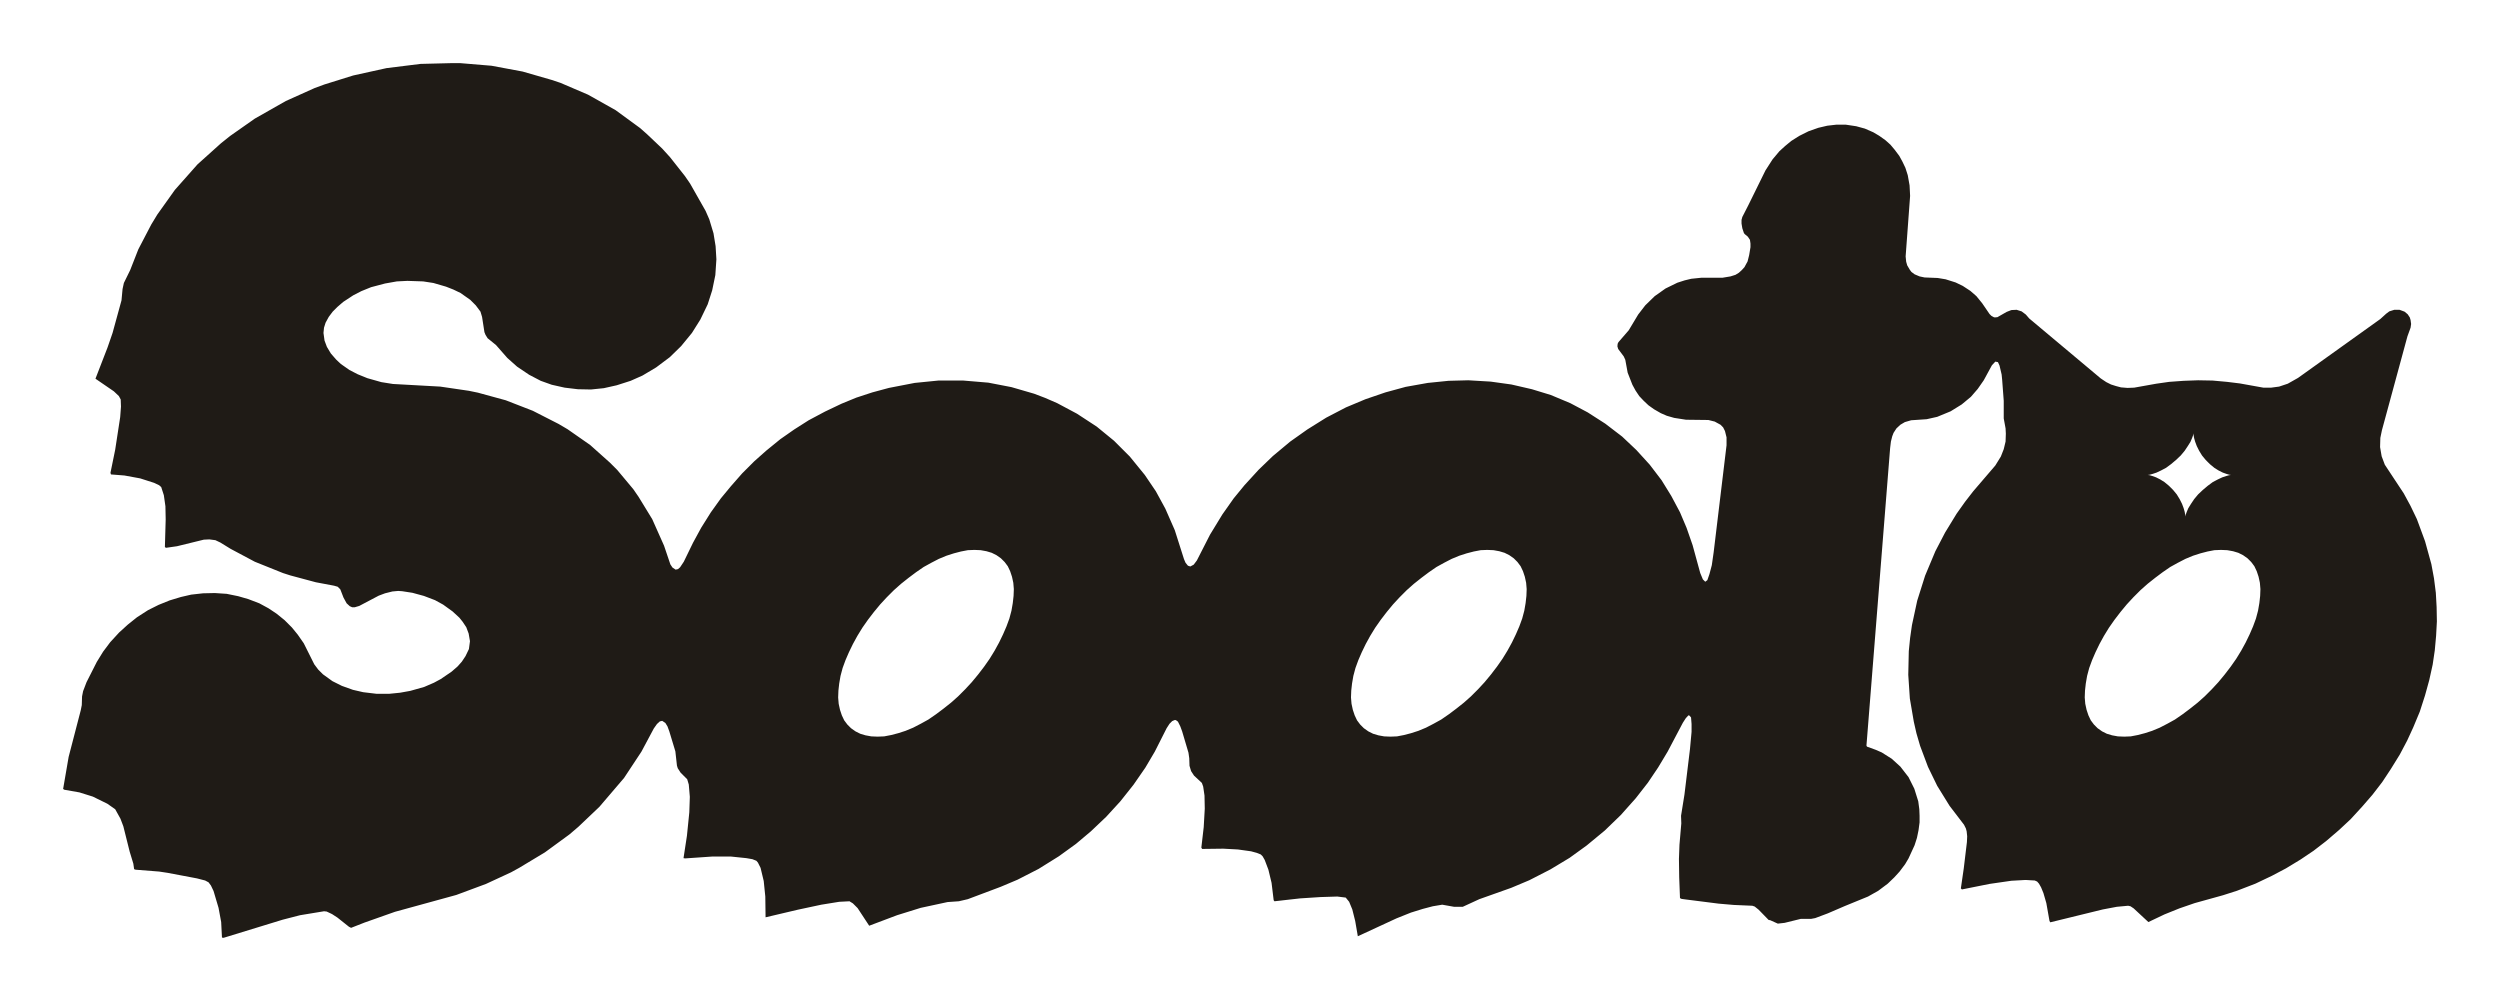
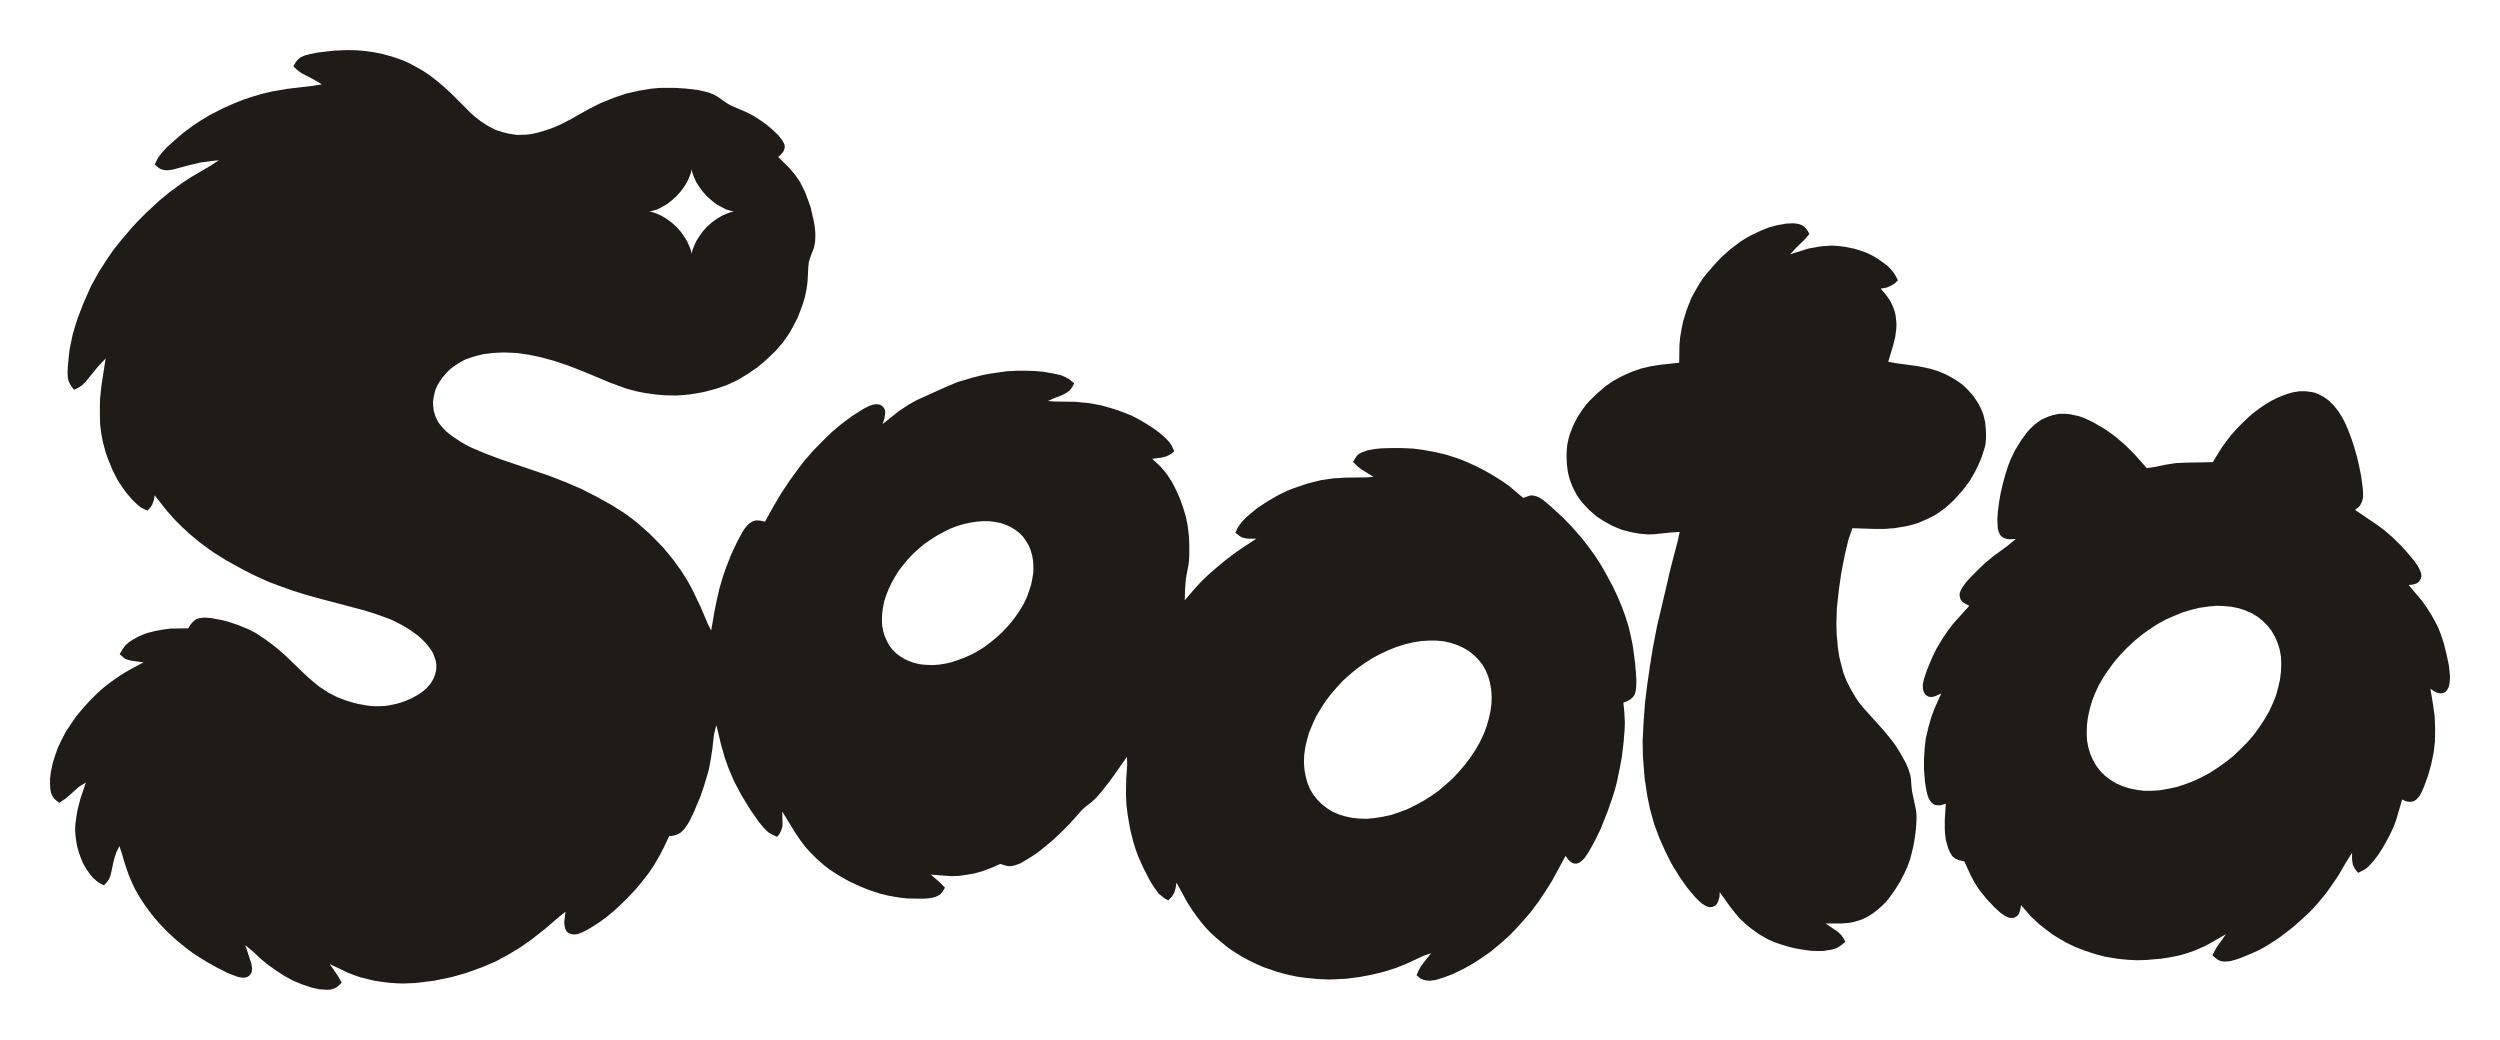
- <svg xmlns="http://www.w3.org/2000/svg" viewBox="-144.9 -244.6 950.6 380.7">
-   <path fill="#1f1b16" fill-rule="evenodd" d="M-18.6 103.0L-16.6 104.3L-12.2 107.8L-11.4 108.2L-6.3 106.2L5.3 102.1L28.6 95.7L39.9 91.5L49.4 87.1L52.5 85.4L62.3 79.5L71.6 72.7L75.0 69.8L83.0 62.2L92.4 51.2L99.0 41.2L103.7 32.4L104.9 30.7L106.0 29.7L106.9 29.5L108.1 30.3L108.9 31.6L109.6 33.5L111.9 41.1L112.5 46.5L112.8 47.5L113.9 49.2L116.4 51.7L117.0 53.7L117.4 58.4L117.2 64.3L116.3 73.2L115.0 81.7L115.6 81.8L125.8 81.1L133.1 81.1L138.9 81.7L141.2 82.1L142.7 82.7L143.3 83.4L144.3 85.4L145.5 90.4L146.1 96.3L146.2 104.2L158.5 101.3L167.4 99.4L174.2 98.3L178.1 98.1L179.4 98.9L181.2 100.7L185.6 107.4L196.2 103.4L205.2 100.6L215.4 98.4L219.7 98.1L223.1 97.3L235.6 92.6L242.0 89.9L250.0 85.8L257.7 81.0L264.2 76.3L269.9 71.5L275.7 66.0L281.1 60.1L286.1 53.8L290.6 47.3L294.2 41.2L298.7 32.3L299.8 30.6L300.8 29.6L301.7 29.2L302.2 29.2L303.0 29.8L303.9 31.6L304.6 33.5L307.0 41.6L307.3 43.7L307.4 46.6L308.0 48.6L309.1 50.3L312.1 53.1L312.6 54.5L313.1 57.9L313.2 62.9L312.8 69.9L311.9 77.7L312.2 78.2L320.2 78.1L325.8 78.4L330.8 79.1L333.0 79.7L334.5 80.3L335.2 81.0L336.0 82.4L337.4 86.1L338.6 91.1L339.4 97.7L339.7 98.1L349.5 97.0L357.2 96.5L363.6 96.3L366.8 96.7L368.1 98.3L369.3 101.2L370.4 105.6L371.4 111.4L386.1 104.6L391.6 102.4L396.1 101.0L399.9 100.0L403.5 99.4L408.0 100.2L411.3 100.2L417.6 97.3L429.7 93.0L436.6 90.1L444.6 86.0L451.9 81.6L458.4 76.9L465.3 71.2L471.4 65.3L477.1 58.9L481.7 53.0L485.6 47.2L489.2 41.2L495.0 30.2L496.1 28.5L497.1 27.4L497.5 27.5L498.1 28.2L498.3 30.7L498.3 33.7L497.7 40.2L495.6 57.5L494.3 65.6L494.4 68.5L493.7 76.6L493.5 82.0L493.6 89.0L493.9 96.9L494.5 97.2L496.0 97.4L508.6 99.0L514.4 99.5L521.4 99.8L522.3 100.1L523.8 101.3L527.6 105.2L528.2 105.3L531.1 106.6L533.7 106.3L539.8 104.8L543.7 104.8L545.3 104.5L550.1 102.7L556.6 99.9L565.4 96.3L569.3 94.1L572.9 91.4L575.4 89.0L577.4 86.8L579.5 84.0L580.8 81.8L583.1 76.8L584.0 74.0L584.6 71.1L585.0 68.1L585.0 65.6L584.9 63.1L584.5 60.1L583.0 55.3L580.8 50.9L577.7 46.9L574.4 43.9L570.6 41.5L568.3 40.5L565.0 39.3L564.8 38.9L573.8 -74.2L574.1 -76.7L574.6 -78.7L575.1 -80.0L576.2 -81.7L577.7 -83.1L579.4 -84.1L581.8 -84.8L587.7 -85.2L591.7 -86.1L596.8 -88.2L601.0 -90.8L604.5 -93.7L607.1 -96.7L609.4 -100.0L612.5 -105.7L613.8 -107.1L614.8 -106.9L615.4 -105.6L616.2 -102.2L616.4 -100.2L617.0 -92.2L617.0 -85.5L617.7 -81.7L617.8 -79.7L617.7 -76.7L617.0 -73.8L615.9 -71.0L613.8 -67.6L605.4 -57.8L602.3 -53.8L599.1 -49.3L594.7 -42.1L591.0 -35.0L587.1 -25.7L584.1 -16.2L582.1 -6.9L581.4 -2.0L580.9 3.0L580.7 12.0L581.3 21.0L582.8 29.8L583.8 34.2L585.2 39.0L588.2 47.0L591.7 54.2L596.4 61.8L601.9 69.0L602.6 70.4L602.9 71.5L603.1 73.4L603.0 75.6L601.8 85.6L600.7 93.2L601.1 93.6L611.6 91.5L619.9 90.3L625.3 90.0L628.8 90.2L629.7 90.6L630.4 91.4L631.2 92.8L632.1 95.0L633.2 98.8L634.4 105.6L634.7 106.1L654.7 101.2L660.0 100.2L664.3 99.8L665.2 100.0L666.4 100.8L672.0 106.0L678.1 103.1L683.8 100.8L689.6 98.8L700.4 95.8L705.7 94.1L712.7 91.4L719.0 88.4L724.3 85.6L729.9 82.2L734.8 78.9L739.6 75.2L744.5 71.0L748.9 66.9L753.3 62.1L757.2 57.6L760.9 52.8L764.2 47.8L767.6 42.3L770.4 37.0L772.7 32.0L775.2 26.0L777.2 19.8L778.8 14.0L780.1 8.1L780.9 2.7L781.4 -2.8L781.7 -8.3L781.6 -13.8L781.3 -19.2L780.6 -24.7L779.6 -30.1L777.2 -38.8L774.1 -47.2L771.7 -52.2L769.1 -57.0L761.9 -67.9L760.7 -71.1L760.1 -74.6L760.2 -78.1L760.8 -81.0L770.5 -116.7L771.7 -120.0L771.9 -121.4L771.7 -122.9L771.4 -123.9L770.6 -125.1L769.4 -126.1L767.5 -126.8L765.5 -126.8L763.6 -126.2L762.4 -125.3L760.2 -123.3L728.9 -100.9L725.0 -98.7L721.7 -97.6L718.7 -97.2L715.7 -97.2L706.8 -98.8L701.9 -99.4L696.4 -99.9L690.9 -100.0L685.4 -99.8L679.9 -99.4L675.0 -98.7L666.6 -97.2L664.1 -97.1L661.6 -97.3L659.7 -97.8L657.8 -98.4L656.0 -99.3L653.9 -100.7L626.7 -123.5L625.4 -125.0L623.8 -126.2L621.9 -126.8L619.9 -126.7L618.1 -126.0L614.6 -124.0L613.6 -123.9L613.2 -124.0L612.3 -124.5L611.6 -125.2L608.8 -129.3L606.6 -132.0L604.3 -134.0L601.4 -135.9L598.7 -137.2L594.9 -138.4L591.9 -138.9L586.9 -139.1L585.0 -139.5L583.1 -140.3L581.9 -141.2L581.3 -142.0L580.3 -143.7L579.9 -145.1L579.7 -147.1L581.4 -170.1L581.2 -174.1L580.5 -178.0L579.6 -180.8L578.5 -183.1L577.3 -185.3L575.5 -187.7L573.9 -189.6L572.0 -191.3L569.6 -193.0L567.4 -194.3L564.2 -195.7L560.9 -196.6L556.9 -197.2L553.4 -197.2L549.9 -196.8L546.5 -196.0L542.8 -194.7L539.2 -192.9L536.2 -191.0L533.9 -189.1L531.7 -187.1L529.1 -184.0L526.4 -179.8L519.9 -166.6L517.6 -162.1L517.3 -161.0L517.3 -159.6L517.6 -157.8L518.2 -156.0L518.5 -155.6L519.7 -154.6L520.5 -153.4L520.7 -152.0L520.7 -150.6L520.2 -147.6L519.6 -145.2L518.4 -143.0L517.4 -141.9L516.3 -140.9L515.0 -140.1L513.1 -139.5L510.1 -139.0L502.1 -139.0L498.2 -138.6L495.7 -138.0L492.9 -137.1L488.4 -134.9L484.3 -132.0L480.7 -128.5L478.0 -125.0L474.4 -119.0L470.5 -114.5L470.2 -113.9L470.1 -112.9L470.4 -111.9L472.5 -109.1L473.1 -107.8L474.0 -102.9L475.8 -98.3L477.0 -96.1L478.4 -94.0L480.1 -92.2L481.9 -90.5L484.0 -89.0L486.6 -87.5L488.9 -86.5L491.7 -85.7L496.2 -85.0L504.7 -84.9L507.1 -84.3L509.3 -83.1L510.3 -82.1L511.0 -80.7L511.6 -78.3L511.6 -75.3L506.7 -34.6L506.0 -29.7L505.1 -26.3L504.3 -24.0L503.5 -23.4L502.6 -24.3L501.6 -26.7L498.7 -37.3L496.4 -43.9L493.9 -49.8L490.6 -56.0L486.9 -62.0L482.4 -67.9L477.3 -73.5L471.9 -78.6L465.5 -83.5L458.8 -87.8L452.2 -91.3L444.8 -94.4L437.6 -96.6L429.8 -98.4L421.9 -99.5L413.4 -100.0L405.9 -99.8L398.0 -99.0L389.6 -97.5L381.9 -95.4L374.3 -92.8L366.9 -89.7L359.4 -85.8L352.2 -81.3L345.7 -76.7L339.1 -71.2L333.7 -66.0L328.3 -60.1L324.2 -55.1L319.9 -49.0L315.2 -41.3L310.2 -31.5L309.0 -29.9L307.7 -29.2L306.8 -29.5L305.9 -30.6L305.3 -32.0L301.8 -43.0L298.2 -51.2L294.6 -57.8L290.4 -64.0L284.7 -71.0L278.7 -77.0L272.1 -82.4L264.6 -87.3L257.1 -91.3L252.5 -93.3L248.3 -94.9L239.7 -97.4L230.9 -99.1L221.4 -99.9L211.9 -99.9L202.9 -99.0L193.1 -97.1L186.8 -95.4L180.7 -93.4L175.1 -91.1L168.8 -88.1L162.6 -84.8L157.1 -81.3L151.8 -77.6L146.4 -73.2L141.9 -69.2L137.3 -64.6L133.0 -59.7L129.2 -55.1L125.4 -49.8L121.7 -43.9L118.6 -38.2L115.1 -31.0L113.7 -28.9L112.9 -28.2L112.0 -28.0L110.8 -28.8L110.0 -30.0L107.6 -37.1L103.1 -47.2L97.9 -55.7L95.9 -58.6L89.8 -65.9L87.0 -68.7L79.5 -75.4L70.9 -81.4L67.5 -83.4L57.7 -88.4L47.4 -92.4L36.8 -95.3L33.4 -96.0L22.5 -97.6L4.5 -98.6L0.1 -99.3L-5.2 -100.8L-8.9 -102.3L-12.0 -103.9L-15.3 -106.2L-17.1 -107.9L-19.1 -110.2L-20.6 -112.7L-21.5 -115.1L-21.9 -118.0L-21.7 -120.0L-21.1 -121.9L-19.9 -124.1L-18.4 -126.1L-16.6 -127.9L-14.4 -129.8L-10.6 -132.3L-7.5 -133.9L-3.8 -135.4L1.5 -136.8L6.0 -137.6L10.0 -137.8L16.0 -137.6L19.9 -137.0L24.7 -135.6L27.5 -134.5L30.2 -133.2L33.9 -130.6L36.0 -128.5L37.8 -126.1L38.4 -124.1L39.3 -118.3L39.7 -117.3L40.5 -116.0L43.7 -113.4L48.0 -108.5L51.7 -105.2L56.3 -102.1L60.7 -99.8L64.9 -98.3L69.8 -97.2L74.8 -96.6L79.8 -96.5L84.7 -97.0L89.6 -98.1L94.9 -99.8L99.4 -101.8L104.6 -104.9L109.8 -108.8L114.1 -113.0L118.2 -118.0L121.4 -123.1L124.2 -128.9L125.9 -134.2L127.1 -140.0L127.5 -146.0L127.2 -151.0L126.4 -155.9L124.8 -161.2L123.4 -164.4L117.5 -174.8L115.5 -177.7L109.9 -184.8L106.9 -188.1L101.1 -193.6L98.5 -195.9L89.2 -202.7L78.7 -208.6L68.2 -213.1L64.9 -214.2L53.8 -217.4L42.0 -219.6L30.0 -220.6L27.0 -220.6L15.0 -220.3L2.1 -218.7L-10.6 -215.9L-21.5 -212.5L-25.3 -211.1L-36.2 -206.2L-48.0 -199.5L-57.4 -192.9L-60.9 -190.1L-69.8 -182.1L-78.4 -172.4L-85.1 -163.0L-87.4 -159.2L-92.3 -149.8L-95.4 -141.9L-97.8 -137.0L-98.3 -134.7L-98.7 -130.4L-102.1 -118.0L-104.0 -112.5L-108.6 -100.6L-101.6 -95.8L-99.7 -94.0L-99.0 -92.7L-98.9 -90.0L-99.2 -86.0L-101.1 -73.6L-102.9 -64.8L-102.7 -64.2L-97.6 -63.8L-91.6 -62.7L-86.3 -61.0L-84.4 -60.1L-83.6 -59.4L-82.6 -56.3L-82.0 -52.1L-81.9 -47.1L-82.2 -36.6L-81.8 -36.3L-77.6 -36.9L-67.4 -39.4L-65.3 -39.5L-63.0 -39.2L-61.1 -38.3L-57.2 -35.9L-48.0 -31.0L-37.3 -26.7L-34.5 -25.8L-24.8 -23.2L-17.9 -21.9L-16.5 -21.5L-15.5 -20.5L-14.3 -17.4L-13.1 -15.2L-11.9 -14.1L-11.0 -13.7L-10.0 -13.7L-8.3 -14.2L-0.9 -18.1L1.5 -19.0L4.3 -19.7L6.5 -19.9L8.0 -19.8L11.9 -19.2L16.3 -18.0L20.5 -16.4L23.6 -14.7L27.2 -12.1L29.8 -9.7L31.0 -8.2L32.4 -6.1L33.3 -3.7L33.8 -0.8L33.4 2.2L32.1 4.9L30.7 7.0L29.1 8.8L26.8 10.8L22.7 13.6L20.1 15.0L16.4 16.6L11.1 18.1L7.2 18.8L3.2 19.2L-1.8 19.2L-6.8 18.6L-10.7 17.7L-14.9 16.2L-18.5 14.4L-22.1 11.8L-23.9 10.0L-25.4 8.0L-29.4 -0.0L-31.7 -3.3L-33.9 -6.0L-36.7 -8.8L-39.8 -11.3L-42.8 -13.3L-46.3 -15.2L-50.5 -16.8L-54.3 -17.9L-58.7 -18.8L-63.2 -19.1L-67.7 -19.0L-72.2 -18.5L-76.1 -17.6L-80.4 -16.3L-84.6 -14.6L-88.6 -12.6L-92.8 -9.9L-96.3 -7.1L-99.6 -4.1L-103.0 -0.4L-105.7 3.2L-108.1 7.1L-112.0 14.8L-113.3 18.2L-113.7 20.2L-113.8 23.5L-114.2 25.5L-118.8 43.2L-120.9 55.4L-120.4 55.7L-114.7 56.7L-109.6 58.3L-104.1 61.0L-101.1 63.1L-99.1 66.7L-98.0 69.6L-95.6 79.2L-94.2 83.8L-93.9 85.9L-93.3 86.1L-84.4 86.8L-81.1 87.3L-70.0 89.4L-66.9 90.2L-65.6 90.9L-64.7 92.1L-63.7 94.2L-61.8 100.6L-60.8 106.0L-60.5 111.9L-59.9 112.0L-37.4 105.1L-30.8 103.4L-21.7 101.9L-20.7 102.0L-19.0 102.8Z M235.7 -32.3L234.0 -33.5L232.2 -34.4L230.2 -35.0L228.0 -35.4L225.6 -35.5L223.1 -35.4L220.5 -34.9L217.8 -34.2L215.0 -33.3L212.1 -32.1L209.2 -30.6L206.3 -29.0L203.4 -27.0L200.6 -24.9L197.7 -22.6L195.0 -20.2L192.3 -17.5L189.8 -14.8L187.4 -11.9L185.1 -8.9L183.0 -5.9L181.1 -2.8L179.4 0.3L177.9 3.4L176.6 6.4L175.5 9.4L174.7 12.4L174.2 15.3L173.9 18.0L173.8 20.6L174.0 23.0L174.5 25.3L175.2 27.4L176.1 29.3L177.3 30.9L178.7 32.3L180.4 33.5L182.2 34.4L184.2 35.0L186.4 35.4L188.8 35.5L191.3 35.4L193.9 34.9L196.6 34.2L199.4 33.3L202.3 32.1L205.2 30.6L208.1 29.0L211.0 27.0L213.8 24.9L216.7 22.6L219.4 20.2L222.1 17.5L224.6 14.8L227.0 11.9L229.3 8.9L231.4 5.9L233.3 2.8L235.0 -0.3L236.5 -3.4L237.8 -6.4L238.9 -9.4L239.7 -12.4L240.2 -15.3L240.5 -18.0L240.6 -20.6L240.4 -23.0L239.9 -25.3L239.2 -27.4L238.3 -29.3L237.1 -30.9Z M430.7 -32.3L429.0 -33.5L427.2 -34.4L425.2 -35.0L423.0 -35.4L420.6 -35.5L418.1 -35.4L415.5 -34.9L412.8 -34.2L410.0 -33.3L407.1 -32.1L404.2 -30.6L401.3 -29.0L398.4 -27.0L395.6 -24.9L392.7 -22.6L390.0 -20.2L387.3 -17.5L384.8 -14.8L382.4 -11.9L380.1 -8.9L378.0 -5.9L376.1 -2.8L374.4 0.3L372.9 3.4L371.6 6.4L370.5 9.4L369.7 12.4L369.2 15.3L368.9 18.0L368.8 20.6L369.0 23.0L369.5 25.3L370.2 27.4L371.1 29.3L372.3 30.9L373.7 32.3L375.4 33.5L377.2 34.4L379.2 35.0L381.4 35.4L383.8 35.5L386.3 35.4L388.9 34.9L391.6 34.2L394.4 33.3L397.3 32.1L400.2 30.6L403.1 29.0L406.0 27.0L408.8 24.9L411.7 22.6L414.4 20.2L417.1 17.5L419.6 14.8L422.0 11.9L424.3 8.9L426.4 5.9L428.3 2.8L430.0 -0.3L431.5 -3.4L432.8 -6.4L433.9 -9.4L434.7 -12.4L435.2 -15.3L435.5 -18.0L435.6 -20.6L435.4 -23.0L434.9 -25.3L434.2 -27.4L433.3 -29.3L432.1 -30.9Z M709.7 -32.3L708.0 -33.5L706.2 -34.4L704.2 -35.0L702.0 -35.4L699.6 -35.5L697.1 -35.4L694.5 -34.9L691.8 -34.2L689.0 -33.3L686.1 -32.1L683.2 -30.6L680.3 -29.0L677.4 -27.0L674.6 -24.9L671.7 -22.6L669.0 -20.2L666.3 -17.5L663.8 -14.8L661.4 -11.9L659.1 -8.9L657.0 -5.9L655.1 -2.8L653.4 0.3L651.9 3.4L650.6 6.4L649.5 9.4L648.7 12.4L648.2 15.3L647.9 18.0L647.8 20.6L648.0 23.0L648.5 25.3L649.2 27.4L650.1 29.3L651.3 30.9L652.7 32.3L654.4 33.5L656.2 34.4L658.2 35.0L660.4 35.4L662.8 35.5L665.3 35.4L667.9 34.9L670.6 34.2L673.4 33.3L676.3 32.1L679.2 30.6L682.1 29.0L685.0 27.0L687.8 24.9L690.7 22.6L693.4 20.2L696.1 17.5L698.6 14.8L701.0 11.9L703.3 8.9L705.4 5.9L707.3 2.8L709.0 -0.3L710.5 -3.4L711.8 -6.4L712.9 -9.4L713.7 -12.4L714.2 -15.3L714.5 -18.0L714.6 -20.6L714.4 -23.0L713.9 -25.3L713.2 -27.4L712.3 -29.3L711.1 -30.9Z M703.6 -64.0L703.4 -64.0L702.7 -64.1L701.7 -64.4L700.3 -64.9L698.7 -65.7L697.1 -66.7L695.4 -68.1L693.8 -69.7L692.4 -71.4L691.3 -73.2L690.4 -75.0L689.8 -76.6L689.4 -78.0L689.2 -79.1L689.2 -79.8L689.2 -80.0L689.2 -79.8L689.0 -79.1L688.6 -78.0L688.0 -76.6L687.0 -75.0L685.8 -73.2L684.3 -71.4L682.5 -69.7L680.6 -68.1L678.7 -66.7L676.8 -65.7L675.1 -64.9L673.6 -64.4L672.5 -64.1L671.8 -64.0L671.6 -64.0L671.8 -64.0L672.5 -63.9L673.5 -63.6L674.9 -63.1L676.5 -62.3L678.1 -61.3L679.8 -59.9L681.4 -58.3L682.8 -56.6L683.9 -54.8L684.8 -53.0L685.4 -51.4L685.8 -50.0L686.0 -48.9L686.0 -48.2L686.0 -48.0L686.0 -48.2L686.2 -48.9L686.6 -50.0L687.2 -51.4L688.2 -53.0L689.4 -54.8L690.9 -56.6L692.7 -58.3L694.6 -59.9L696.5 -61.3L698.4 -62.3L700.1 -63.1L701.6 -63.6L702.7 -63.9L703.4 -64.0Z" />
+ <svg xmlns="http://www.w3.org/2000/svg" viewBox="70.0 81.8 998.7 415.4">
+   <path fill="#1f1b16" fill-rule="evenodd" d="M203.7 102.0L196.8 102.8L193.9 103.4L191.6 104.0L189.9 104.8L188.9 105.7L188.1 106.7L187.2 108.3L188.9 109.9L190.4 111.0L195.6 113.7L198.6 115.5L194.9 116.1L184.7 117.3L178.9 118.3L175.0 119.2L171.2 120.3L167.0 121.7L163.3 123.2L159.2 125.0L153.9 127.7L150.1 130.0L146.8 132.2L143.2 134.9L139.8 137.8L136.5 140.8L134.5 143.0L133.1 144.9L131.8 147.5L132.8 148.4L133.9 149.2L134.7 149.5L135.9 149.8L137.3 149.8L139.2 149.5L145.9 147.7L150.2 146.7L154.6 146.1L157.4 145.8L154.3 147.9L146.6 152.4L142.9 154.8L137.7 158.6L133.8 161.8L128.3 166.9L125.5 169.7L122.8 172.6L118.3 177.9L115.5 181.4L112.9 185.1L109.4 190.6L106.3 196.2L103.3 203.0L101.0 209.0L100.1 211.8L99.0 215.6L98.4 218.5L97.8 221.4L97.4 224.9L97.1 228.3L97.0 230.8L97.1 232.7L97.4 234.0L98.0 235.3L98.7 236.4L99.6 237.5L101.3 236.7L102.8 235.7L104.2 234.3L109.2 228.2L112.2 225.0L110.5 236.0L110.0 240.9L109.9 243.9L109.9 247.4L110.0 251.4L110.5 255.3L111.2 258.7L112.2 262.5L113.4 265.8L115.1 269.9L116.9 273.4L118.5 275.9L120.5 278.7L122.8 281.4L124.9 283.4L126.4 284.6L128.9 285.8L130.1 284.5L130.8 283.4L131.4 281.8L131.8 279.7L136.7 285.9L140.0 289.6L142.5 292.1L145.4 294.8L149.6 298.3L152.4 300.4L155.2 302.4L160.3 305.6L167.2 309.4L170.7 311.2L173.9 312.7L177.5 314.3L181.2 315.7L186.8 317.7L191.5 319.2L198.7 321.2L215.4 325.6L220.2 327.1L225.7 329.1L227.9 330.1L230.6 331.5L233.6 333.3L236.8 335.6L238.3 336.9L239.7 338.3L241.0 339.8L241.9 341.0L242.7 342.2L243.3 343.5L244.1 345.8L244.3 347.3L244.3 348.7L244.2 349.6L243.9 351.0L243.4 352.4L242.8 353.6L242.0 354.9L240.7 356.4L239.3 357.7L237.7 358.9L236.0 359.9L234.3 360.8L232.0 361.8L229.7 362.6L227.8 363.1L225.8 363.5L223.9 363.8L221.9 363.9L219.0 363.9L217.0 363.7L213.1 363.0L210.7 362.4L208.4 361.7L204.7 360.3L201.2 358.5L197.4 356.0L194.0 353.2L191.4 350.8L183.5 343.2L180.1 340.3L176.1 337.3L172.4 334.8L169.3 333.2L165.2 331.5L161.0 330.1L158.1 329.4L154.2 328.7L151.8 328.5L150.0 328.7L149.1 328.9L148.3 329.2L147.3 330.0L146.1 331.3L145.2 332.8L138.2 332.9L135.8 333.2L132.3 333.8L129.5 334.5L127.6 335.1L125.3 336.1L122.8 337.5L121.6 338.3L120.1 339.6L119.0 341.1L117.8 343.1L119.5 344.6L120.2 345.1L121.1 345.4L122.8 345.8L127.4 346.4L123.0 348.7L120.0 350.4L117.5 352.0L114.2 354.3L111.5 356.4L108.8 358.8L105.7 361.9L103.0 364.9L100.5 367.9L98.5 370.8L96.3 374.1L94.5 377.6L93.2 380.3L92.0 383.6L91.0 386.9L90.3 390.3L90.0 392.7L90.0 395.2L90.1 397.1L90.4 398.5L90.9 399.7L91.6 400.8L92.6 401.7L93.7 402.5L96.5 400.6L101.2 396.4L102.3 395.6L104.3 394.4L102.1 400.9L100.9 405.7L100.5 408.2L100.1 411.1L100.0 413.1L100.1 415.0L100.4 417.5L100.8 419.9L101.5 422.3L102.3 424.6L103.3 426.9L104.5 429.0L106.0 431.1L107.2 432.5L109.0 434.1L111.5 435.5L112.7 434.2L113.5 433.1L114.0 431.9L114.4 430.5L115.3 426.2L115.8 424.3L116.6 422.0L117.7 419.8L118.6 422.5L120.0 427.2L121.3 431.0L122.8 434.6L123.9 436.9L125.6 439.9L128.0 443.6L130.7 447.2L133.3 450.3L136.7 453.9L140.4 457.3L144.2 460.4L147.4 462.8L152.5 466.0L156.8 468.4L161.2 470.6L163.5 471.5L164.9 472.0L165.8 472.2L167.1 472.4L167.9 472.3L168.7 472.1L169.4 471.7L169.9 471.2L170.4 470.5L170.6 469.8L170.7 468.5L170.4 466.7L168.0 459.4L170.6 461.5L174.6 465.2L177.3 467.4L180.6 469.7L183.5 471.6L187.4 473.7L191.1 475.2L194.8 476.4L197.7 477.0L200.6 477.2L202.0 477.1L202.9 476.9L203.7 476.6L204.9 475.9L206.5 474.4L204.9 471.5L201.7 466.9L208.8 470.3L211.6 471.4L213.9 472.2L216.8 472.9L219.2 473.5L221.6 473.9L225.5 474.4L228.5 474.6L231.0 474.7L235.9 474.5L243.3 473.6L246.7 472.9L250.5 472.1L256.2 470.5L262.8 468.1L268.2 465.8L273.5 462.9L278.1 460.1L282.6 456.9L287.7 452.9L293.3 448.1L295.9 446.0L295.4 450.2L295.5 451.5L295.8 452.8L296.3 453.8L297.2 454.6L298.4 455.0L299.6 455.1L300.9 454.9L302.7 454.2L304.5 453.3L307.0 451.8L309.9 449.9L312.7 447.8L315.0 445.9L317.2 443.9L320.8 440.4L323.9 437.1L326.4 434.1L329.2 430.5L331.4 427.2L333.6 423.4L335.2 420.3L337.3 415.8L338.6 415.7L339.9 415.4L341.1 414.9L341.9 414.4L342.9 413.5L343.5 412.8L344.6 411.2L345.4 409.9L347.1 406.4L349.8 400.0L351.1 396.2L352.4 391.9L353.2 389.1L354.0 384.7L354.6 380.8L355.2 375.4L355.6 373.6L356.2 371.5L358.0 379.1L359.5 384.4L361.0 388.6L363.3 394.0L366.1 399.3L369.7 405.2L373.1 410.1L375.0 412.4L376.4 413.8L377.1 414.4L378.3 415.1L380.4 416.1L381.3 415.1L382.1 413.5L382.6 411.8L382.6 410.5L382.5 406.0L387.9 414.8L389.9 417.7L391.7 420.1L393.7 422.3L396.5 425.1L399.5 427.7L401.9 429.5L405.2 431.6L409.1 433.8L413.6 435.9L417.3 437.4L421.6 438.8L424.9 439.6L428.8 440.3L432.2 440.7L437.2 440.8L439.2 440.8L441.6 440.6L442.6 440.4L443.9 440.0L445.1 439.4L445.8 438.9L446.6 437.9L447.5 436.4L445.1 434.0L441.9 431.2L447.2 431.6L450.1 431.8L453.1 431.7L456.5 431.2L459.4 430.7L462.8 429.7L466.5 428.3L469.6 426.9L471.4 427.5L472.7 427.8L474.0 427.8L475.4 427.5L477.6 426.7L481.0 424.7L483.5 423.1L485.9 421.3L490.5 417.5L494.1 414.1L497.3 410.9L502.2 405.4L503.6 404.1L506.2 402.1L508.0 400.4L509.9 398.2L513.3 393.9L515.6 390.7L520.2 384.1L520.3 387.2L519.9 393.0L519.8 399.0L520.0 403.5L520.5 407.4L521.5 413.2L522.7 418.0L523.6 420.9L524.6 423.7L526.6 428.2L529.3 433.5L530.6 435.6L532.0 437.6L532.9 438.8L534.0 439.7L535.1 440.6L536.7 441.5L538.2 439.9L539.1 438.4L539.6 436.7L540.0 434.4L544.2 442.1L546.1 445.1L547.8 447.5L549.6 449.9L551.5 452.2L553.6 454.4L555.8 456.4L559.6 459.6L561.6 461.1L563.6 462.4L566.2 464.0L569.2 465.6L571.9 466.9L574.6 468.1L579.8 469.9L582.6 470.7L585.5 471.4L588.4 472.0L591.4 472.4L596.3 472.9L601.2 473.1L607.7 472.8L613.1 472.1L617.9 471.2L623.2 469.9L627.9 468.4L632.5 466.5L638.7 463.6L641.7 462.6L638.7 466.4L637.5 468.0L636.6 469.7L635.9 471.4L637.6 472.8L638.4 473.1L639.3 473.4L641.1 473.6L643.4 473.3L646.7 472.3L650.4 470.9L654.9 468.7L658.3 466.8L661.7 464.6L665.3 462.1L669.2 458.9L672.9 455.6L675.7 452.7L678.7 449.4L681.3 446.4L684.6 442.0L687.6 437.5L690.0 433.7L695.4 423.7L696.4 425.1L697.3 426.0L698.3 426.6L699.1 426.8L699.8 426.8L700.9 426.4L702.0 425.6L702.9 424.7L704.3 422.7L705.8 420.1L707.4 417.1L709.4 413.0L712.3 405.7L714.1 400.5L715.0 397.7L715.9 394.3L717.1 388.5L717.9 384.1L718.6 378.3L719.0 373.3L719.1 370.4L718.9 366.4L718.5 362.5L720.2 361.8L721.3 361.2L722.3 360.3L723.0 359.3L723.4 358.0L723.6 356.6L723.7 354.2L723.6 351.7L723.2 346.8L722.7 342.9L722.2 339.4L721.4 335.6L720.6 332.2L719.3 328.0L717.9 324.2L716.2 320.1L714.3 316.1L711.5 310.9L709.5 307.4L707.1 303.7L704.4 300.0L702.0 296.9L697.7 292.0L694.6 288.8L691.7 286.1L688.7 283.4L686.8 281.8L685.2 280.7L683.6 280.0L682.7 279.8L681.9 279.7L681.0 279.8L680.2 280.1L678.5 280.7L674.7 277.5L672.8 275.9L670.4 274.2L666.6 271.8L663.1 269.8L659.2 267.8L655.6 266.2L652.3 264.9L647.6 263.4L643.3 262.4L638.4 261.5L634.5 261.0L630.0 260.8L625.6 260.8L622.1 260.9L619.7 261.1L616.3 261.7L614.1 262.5L612.9 263.1L612.2 263.7L611.7 264.4L610.5 266.3L612.2 268.0L613.7 269.2L618.7 272.3L616.0 272.5L607.6 272.6L602.6 272.9L597.8 273.6L592.5 274.9L586.9 276.8L584.1 277.9L581.0 279.4L577.5 281.4L575.4 282.7L572.1 284.9L569.8 286.8L567.9 288.4L565.9 290.5L564.5 292.5L563.5 294.6L565.3 296.0L566.0 296.4L566.9 296.7L568.6 297.0L571.9 297.0L565.5 301.2L563.1 302.9L559.9 305.3L555.7 308.8L552.7 311.4L549.8 314.2L546.8 317.5L543.3 321.6L543.4 317.3L543.7 313.4L544.0 311.5L544.8 307.3L545.0 305.4L545.1 303.4L545.1 298.9L544.9 295.4L544.4 291.5L543.7 288.1L542.7 284.8L541.4 281.1L540.0 277.9L538.2 274.4L536.6 271.9L535.1 269.9L533.5 268.1L530.3 265.1L534.0 264.6L535.7 264.2L537.4 263.4L539.1 262.1L538.1 259.9L537.1 258.4L535.4 256.6L533.2 254.7L531.2 253.2L528.3 251.3L524.9 249.3L522.2 247.9L519.5 246.8L516.2 245.6L513.4 244.7L510.1 243.8L507.1 243.2L504.7 242.8L499.3 242.3L491.4 242.2L488.6 242.0L490.8 241.0L494.4 239.6L495.7 238.9L497.2 237.9L498.3 236.5L499.1 234.9L497.0 233.2L495.3 232.3L493.5 231.6L490.7 231.0L486.8 230.3L483.3 230.0L479.9 229.9L476.4 229.9L472.4 230.1L469.4 230.5L466.0 231.0L463.1 231.5L458.3 232.7L452.6 234.4L447.6 236.5L436.3 241.6L432.9 243.5L429.1 246.0L422.6 251.2L423.3 249.0L423.6 247.2L423.6 246.0L423.4 245.3L423.0 244.6L422.2 243.8L421.5 243.5L420.7 243.3L419.4 243.3L417.6 243.8L415.0 245.1L410.4 248.0L406.0 251.3L402.2 254.5L398.3 258.3L394.8 261.9L391.2 266.0L388.5 269.6L385.3 274.0L382.0 279.0L379.2 283.7L375.6 290.2L373.9 289.8L372.6 289.7L371.8 289.7L370.6 290.1L369.5 290.8L368.5 291.7L367.3 293.2L366.5 294.5L364.4 298.4L362.1 303.3L360.1 308.4L358.8 312.1L357.4 316.9L356.3 321.7L355.4 326.1L354.1 333.7L352.8 331.1L349.9 324.3L346.7 317.6L344.6 313.7L341.9 309.5L338.7 305.1L334.9 300.5L332.1 297.6L329.3 294.8L324.4 290.5L322.5 289.0L319.6 286.9L314.6 283.7L308.1 280.1L302.4 277.2L296.4 274.6L289.5 271.9L269.8 265.2L263.7 262.9L258.3 260.6L256.1 259.5L253.9 258.2L250.6 256.0L248.3 254.2L246.6 252.4L245.1 250.5L244.0 248.3L243.3 246.0L243.0 243.6L243.0 242.1L243.2 240.7L243.6 238.8L244.0 237.4L244.8 235.6L245.6 234.3L246.7 232.7L248.3 230.8L249.7 229.4L251.2 228.2L252.9 227.1L254.6 226.1L255.9 225.4L258.2 224.6L260.1 224.0L263.0 223.3L266.9 222.8L271.3 222.6L276.3 222.8L281.2 223.5L286.0 224.5L291.2 225.9L296.9 227.8L303.8 230.5L313.8 234.7L320.4 237.1L324.2 238.1L327.6 238.8L332.0 239.4L335.4 239.7L340.4 239.8L345.3 239.4L347.8 239.0L351.2 238.4L356.0 237.1L360.2 235.7L364.7 233.6L368.5 231.3L372.2 228.8L374.9 226.6L377.1 224.6L380.0 221.8L382.6 218.8L384.3 216.4L385.7 214.3L387.1 211.7L388.7 208.6L390.1 204.9L390.8 203.0L391.6 200.2L392.2 197.3L392.6 194.3L392.9 188.4L393.1 186.5L393.8 184.3L395.1 180.9L395.6 178.6L395.7 176.7L395.7 174.7L395.4 171.8L394.9 169.3L393.8 164.5L392.8 161.7L391.6 158.5L389.6 154.5L387.6 151.6L385.4 149.0L380.9 144.5L381.9 143.6L382.7 142.7L383.1 142.0L383.4 141.2L383.5 140.4L383.4 139.7L383.1 138.9L382.4 137.7L380.9 135.8L378.8 133.8L376.5 131.8L373.7 129.8L371.2 128.2L369.0 127.0L366.3 125.8L362.3 124.1L361.0 123.4L359.9 122.7L356.8 120.5L355.2 119.6L352.9 118.7L349.1 117.8L344.2 117.2L339.7 116.9L333.8 116.9L330.3 117.2L325.4 118.0L320.1 119.2L315.4 120.8L309.9 123.0L304.6 125.7L297.7 129.6L294.2 131.4L291.5 132.6L288.2 133.8L284.4 134.9L282.0 135.4L280.1 135.6L276.6 135.7L273.2 135.2L270.8 134.6L268.0 133.7L264.9 132.1L262.0 130.2L259.7 128.4L258.2 127.1L250.1 119.0L247.5 116.6L244.9 114.4L241.7 111.9L238.8 110.0L236.7 108.8L233.6 107.1L230.9 105.9L227.2 104.6L222.9 103.4L219.5 102.7L216.1 102.2L212.6 101.9L208.7 101.8L204.2 102.0Z M988.0 238.2L986.1 238.5L984.2 239.0L981.4 240.0L979.6 240.8L977.4 241.9L974.4 243.7L972.4 245.1L970.4 246.6L968.5 248.2L966.0 250.6L963.9 252.7L961.2 255.7L957.9 260.1L956.3 262.6L954.0 266.4L950.6 266.5L943.7 266.6L939.2 266.8L935.3 267.4L931.0 268.3L927.6 268.8L922.7 263.3L919.1 259.7L915.4 256.5L913.0 254.7L910.5 253.0L906.2 250.5L902.6 248.8L900.3 248.0L898.4 247.6L896.5 247.2L894.5 247.1L893.0 247.1L891.6 247.3L890.2 247.6L888.3 248.2L885.6 249.4L884.4 250.2L882.8 251.4L881.0 253.1L880.0 254.2L877.6 257.4L875.0 261.6L873.3 265.1L872.2 267.9L871.0 271.7L870.1 275.0L869.2 278.9L868.6 282.3L868.1 286.2L867.9 289.2L868.0 291.6L868.1 293.1L868.5 294.4L869.0 295.5L869.9 296.4L871.0 296.9L872.2 297.2L873.5 297.2L875.3 297.1L871.9 299.9L866.3 304.0L862.9 306.8L860.0 309.6L857.5 312.1L855.5 314.3L854.1 316.2L853.4 317.4L852.9 318.6L852.8 319.5L853.0 320.6L853.3 321.4L854.0 322.3L855.1 323.0L856.7 323.8L850.4 330.8L848.3 333.5L845.8 337.2L843.5 341.1L841.8 344.6L839.7 349.7L838.6 353.0L838.1 355.3L838.2 357.1L838.4 357.9L838.7 358.6L839.4 359.5L840.4 360.1L841.1 360.2L841.9 360.2L843.1 359.9L845.5 358.8L842.9 364.6L841.5 368.3L840.3 372.6L839.3 376.9L838.9 380.4L838.6 384.8L838.6 389.3L839.0 394.2L839.4 396.7L839.9 399.1L840.5 400.8L841.0 401.6L841.5 402.3L842.5 403.1L843.2 403.4L844.0 403.5L845.2 403.5L847.3 402.9L846.9 409.3L846.9 412.8L847.0 414.7L847.3 417.2L847.8 419.1L848.2 420.5L848.9 422.2L849.9 423.8L850.6 424.4L851.3 424.9L852.5 425.4L854.7 425.9L857.0 430.9L858.8 434.4L860.7 437.3L863.5 440.8L866.6 444.1L869.1 446.4L871.1 447.8L872.3 448.3L873.1 448.5L873.9 448.5L874.7 448.4L875.7 447.8L876.2 447.3L876.6 446.6L876.9 445.9L877.4 443.4L881.3 447.9L884.6 451.0L887.3 453.1L889.7 454.9L892.2 456.5L895.7 458.5L898.8 460.0L902.9 461.6L907.2 463.0L911.0 464.0L915.9 464.8L919.8 465.2L923.8 465.4L927.2 465.3L933.2 464.8L937.1 464.2L940.9 463.4L944.3 462.4L947.5 461.2L950.7 459.8L953.8 458.1L959.2 455.0L955.4 460.4L953.8 463.4L954.8 464.3L955.8 465.1L957.0 465.7L958.3 465.9L959.7 465.9L961.1 465.7L963.0 465.2L965.3 464.4L968.5 463.1L972.1 461.5L974.7 460.1L977.3 458.5L980.2 456.6L983.4 454.2L986.1 452.1L988.7 449.8L992.4 446.4L994.8 443.9L997.1 441.2L999.3 438.5L1001.3 435.7L1004.1 431.6L1007.6 425.6L1009.6 422.5L1009.6 425.3L1009.9 427.1L1010.6 428.7L1012.0 430.5L1014.5 429.2L1015.3 428.7L1016.4 427.7L1018.3 425.6L1020.4 422.8L1022.5 419.4L1024.6 415.5L1026.1 412.3L1027.0 410.0L1027.7 407.7L1029.6 401.2L1031.2 401.9L1032.5 402.1L1033.3 402.1L1034.4 401.8L1035.4 401.1L1036.6 399.7L1037.3 398.4L1038.3 396.2L1040.0 391.5L1041.2 387.2L1042.2 382.4L1042.7 378.0L1042.8 373.0L1042.6 368.0L1042.0 363.6L1040.9 356.9L1042.3 357.9L1043.5 358.5L1044.7 358.8L1045.8 358.7L1046.8 358.3L1047.6 357.4L1048.2 356.3L1048.5 355.0L1048.7 353.1L1048.7 351.7L1048.3 347.7L1047.4 343.4L1046.2 338.6L1045.1 335.3L1044.0 332.5L1042.9 330.3L1041.2 327.3L1039.3 324.3L1037.6 321.9L1032.2 315.5L1033.9 315.3L1034.7 315.1L1035.5 314.8L1036.4 314.1L1037.0 313.1L1037.3 312.0L1037.2 310.8L1036.7 309.5L1035.8 307.8L1034.4 305.8L1031.2 302.0L1028.8 299.4L1025.6 296.3L1022.6 293.7L1019.8 291.6L1010.8 285.5L1012.2 284.4L1012.8 283.7L1013.4 282.6L1013.7 281.8L1014.0 280.5L1014.0 279.1L1013.9 277.1L1013.6 274.7L1013.2 271.8L1012.4 267.9L1011.5 264.0L1010.4 260.2L1009.3 256.9L1008.1 253.7L1006.9 250.9L1005.8 248.8L1004.2 246.2L1002.4 243.9L1000.6 242.1L999.5 241.2L998.3 240.4L996.1 239.2L994.8 238.7L993.4 238.4L991.0 238.1L988.5 238.1Z M783.7 171.1L779.8 171.8L776.5 172.7L773.3 174.0L769.3 175.9L766.7 177.4L764.6 178.8L761.1 181.5L757.7 184.5L755.0 187.4L751.7 191.2L750.2 193.1L748.6 195.6L747.1 198.2L745.7 200.8L744.4 204.0L743.7 205.9L742.4 210.1L741.8 213.0L741.2 216.4L740.9 219.9L740.8 226.7L733.4 227.5L729.5 228.1L725.7 229.0L721.9 230.3L718.3 231.9L714.4 234.0L711.5 236.0L708.1 238.9L704.9 242.0L703.6 243.5L702.1 245.5L700.2 248.4L698.4 251.9L697.0 255.6L696.5 257.5L696.1 259.4L695.9 261.4L695.8 263.4L695.9 266.8L696.3 270.2L697.0 273.1L698.2 276.3L699.8 279.4L700.6 280.6L702.1 282.6L704.8 285.5L707.8 288.1L710.7 290.0L714.2 291.9L717.8 293.4L721.6 294.4L725.0 295.0L728.5 295.3L730.9 295.2L737.7 294.5L741.0 294.3L740.3 297.6L737.3 309.1L735.4 317.3L731.9 332.2L730.3 340.5L729.2 347.3L728.0 355.6L727.2 362.0L726.6 369.9L726.2 377.8L726.3 383.8L727.0 392.7L728.1 400.0L729.1 404.8L730.8 411.0L732.9 416.6L735.3 422.0L737.5 426.4L738.8 428.6L740.9 432.0L744.0 436.4L747.2 440.2L749.0 442.0L750.1 442.9L751.6 443.8L752.8 444.2L754.0 444.1L755.0 443.7L755.9 442.9L756.4 441.8L756.9 440.1L757.0 438.2L761.0 443.8L762.8 446.1L764.7 448.4L767.2 450.8L769.5 452.7L772.7 455.0L776.2 457.0L778.9 458.2L781.2 459.0L784.5 460.0L786.9 460.6L789.8 461.1L793.2 461.6L795.7 461.7L798.2 461.7L799.6 461.5L802.0 461.1L803.8 460.5L805.4 459.5L807.2 458.0L806.3 456.4L805.5 455.3L804.1 454.0L799.3 450.7L805.8 450.7L808.3 450.5L810.2 450.2L811.6 449.8L813.0 449.4L814.9 448.6L816.2 447.9L818.3 446.6L820.2 445.1L821.7 443.8L823.5 442.0L824.4 440.9L827.0 437.3L829.1 433.9L830.9 430.4L832.1 427.7L833.1 424.9L834.3 420.1L834.9 416.7L835.4 412.8L835.6 409.3L835.6 407.4L835.4 405.4L835.0 403.5L833.8 397.8L833.6 395.9L833.4 393.1L833.2 391.7L832.5 389.4L831.4 386.7L829.0 382.4L827.7 380.3L826.0 377.9L822.5 373.6L814.5 364.7L812.6 362.4L811.2 360.3L809.0 356.5L807.5 353.4L806.4 350.6L805.4 346.8L804.8 344.4L804.2 340.5L803.7 335.1L803.6 330.6L803.8 324.7L804.6 317.3L805.5 311.0L806.9 303.7L808.4 297.4L810.0 292.8L818.8 293.1L822.8 293.1L826.7 292.8L831.6 292.0L834.0 291.4L836.3 290.7L840.0 289.1L842.2 288.0L843.9 287.0L847.1 284.7L850.1 282.0L851.8 280.2L854.1 277.6L856.8 274.0L858.8 270.6L860.1 268.0L861.5 264.8L862.7 261.1L863.1 259.6L863.3 257.7L863.4 255.7L863.3 253.2L863.0 250.3L862.3 247.4L861.2 244.7L860.0 242.5L858.1 239.7L856.1 237.5L853.9 235.4L851.9 234.0L849.8 232.7L847.2 231.3L844.0 230.0L841.1 229.1L836.3 228.1L827.5 226.9L824.3 226.3L826.3 219.7L827.1 216.4L827.5 213.4L827.6 211.5L827.5 210.0L827.3 208.1L827.0 206.6L826.4 204.8L825.6 203.0L824.9 201.7L824.1 200.5L822.6 198.6L821.3 197.1L823.6 196.7L825.3 196.0L826.8 195.1L828.2 193.8L827.1 191.7L826.3 190.5L825.4 189.4L824.0 188.0L821.6 186.2L819.2 184.6L817.0 183.4L815.2 182.6L812.9 181.8L810.5 181.1L807.1 180.4L804.6 180.1L801.7 179.9L798.7 180.1L796.8 180.3L792.4 181.1L790.5 181.7L785.1 183.4L787.4 180.9L790.9 177.5L792.8 175.3L792.2 174.1L791.4 173.1L790.8 172.4L789.7 171.7L788.9 171.4L787.6 171.1L786.1 171.0L784.2 171.1Z M426.5 341.3L425.3 339.7L424.3 337.9L423.4 335.9L422.8 333.8L422.4 331.7L422.3 329.4L422.4 327.0L422.7 324.6L423.2 322.1L424.0 319.6L425.0 317.1L426.2 314.6L427.6 312.1L429.1 309.7L430.9 307.4L432.8 305.1L434.9 302.9L437.1 300.9L439.4 299.0L441.9 297.3L444.4 295.7L447.0 294.3L449.6 293.0L452.2 292.0L454.8 291.2L457.5 290.6L460.1 290.2L462.6 290.0L465.0 290.0L467.4 290.3L469.6 290.7L471.7 291.4L473.7 292.3L475.5 293.4L477.2 294.7L478.6 296.1L479.8 297.8L480.9 299.6L481.7 301.5L482.3 303.6L482.7 305.8L482.8 308.1L482.8 310.4L482.4 312.9L481.9 315.4L481.1 317.9L480.2 320.4L479.0 322.9L477.6 325.3L476.0 327.7L474.2 330.1L472.3 332.3L470.2 334.5L468.0 336.5L465.7 338.4L463.3 340.2L460.8 341.8L458.2 343.2L455.6 344.4L452.9 345.4L450.3 346.3L447.7 346.9L445.1 347.3L442.6 347.5L440.1 347.4L437.8 347.2L435.5 346.7L433.4 346.0L431.4 345.1L429.6 344.0L428.0 342.8Z M596.2 401.2L594.6 399.2L593.3 397.0L592.3 394.5L591.6 392.0L591.1 389.3L590.9 386.4L591.0 383.5L591.4 380.5L592.1 377.4L593.0 374.3L594.3 371.2L595.7 368.1L597.5 365.1L599.4 362.1L601.6 359.2L604.0 356.4L606.5 353.7L609.3 351.2L612.2 348.8L615.2 346.7L618.3 344.7L621.5 343.0L624.7 341.5L628.0 340.2L631.2 339.2L634.5 338.4L637.7 337.9L640.8 337.7L643.8 337.7L646.8 338.0L649.5 338.6L652.2 339.5L654.6 340.6L656.8 341.9L658.8 343.5L660.6 345.3L662.2 347.3L663.5 349.6L664.5 352.0L665.2 354.5L665.7 357.3L665.9 360.1L665.8 363.0L665.4 366.0L664.7 369.1L663.8 372.2L662.6 375.3L661.1 378.4L659.4 381.4L657.4 384.4L655.2 387.3L652.8 390.1L650.3 392.8L647.5 395.3L644.7 397.7L641.7 399.8L638.5 401.8L635.4 403.5L632.1 405.1L628.9 406.3L625.6 407.4L622.3 408.1L619.1 408.6L616.0 408.9L613.0 408.8L610.1 408.5L607.3 407.9L604.7 407.1L602.2 406.0L600.0 404.6L598.0 403.0Z M909.0 389.8L907.4 387.7L906.1 385.4L905.0 382.9L904.2 380.2L903.7 377.4L903.6 374.4L903.7 371.4L904.1 368.3L904.8 365.1L905.7 361.9L907.0 358.6L908.5 355.4L910.3 352.3L912.4 349.2L914.6 346.2L917.1 343.3L919.8 340.5L922.6 337.9L925.6 335.4L928.7 333.2L931.9 331.1L935.2 329.3L938.6 327.8L942.0 326.4L945.4 325.4L948.7 324.6L952.1 324.1L955.3 323.8L958.5 323.9L961.5 324.2L964.4 324.8L967.1 325.7L969.6 326.8L971.9 328.2L974.0 329.9L975.9 331.8L977.5 333.9L978.8 336.2L979.9 338.7L980.7 341.3L981.2 344.1L981.3 347.1L981.2 350.1L980.8 353.3L980.1 356.4L979.2 359.7L977.9 362.9L976.4 366.1L974.6 369.2L972.5 372.4L970.3 375.4L967.8 378.3L965.1 381.0L962.3 383.7L959.3 386.1L956.2 388.3L953.0 390.4L949.7 392.2L946.3 393.8L942.9 395.1L939.5 396.2L936.2 396.9L932.8 397.5L929.6 397.7L926.4 397.7L923.4 397.3L920.5 396.7L917.8 395.8L915.3 394.7L913.0 393.3L910.9 391.7Z M363.6 166.3L363.4 166.3L362.6 166.4L361.5 166.7L359.9 167.3L358.2 168.1L356.2 169.3L354.3 170.7L352.4 172.4L350.7 174.3L349.3 176.3L348.1 178.2L347.3 180.0L346.7 181.5L346.4 182.6L346.3 183.4L346.3 183.6L346.3 183.4L346.2 182.6L345.9 181.5L345.3 180.0L344.5 178.2L343.3 176.3L341.9 174.3L340.2 172.4L338.3 170.7L336.4 169.3L334.4 168.1L332.7 167.3L331.1 166.7L330.0 166.4L329.2 166.3L329.0 166.3L329.2 166.3L330.0 166.2L331.1 165.9L332.7 165.4L334.4 164.5L336.4 163.4L338.3 161.9L340.2 160.2L341.9 158.3L343.3 156.4L344.5 154.5L345.3 152.7L345.9 151.2L346.2 150.0L346.3 149.3L346.3 149.0L346.3 149.3L346.4 150.0L346.7 151.2L347.3 152.7L348.1 154.5L349.3 156.4L350.7 158.3L352.4 160.2L354.3 161.9L356.2 163.4L358.2 164.5L359.9 165.4L361.5 165.9L362.6 166.2L363.4 166.3Z" />
</svg>
